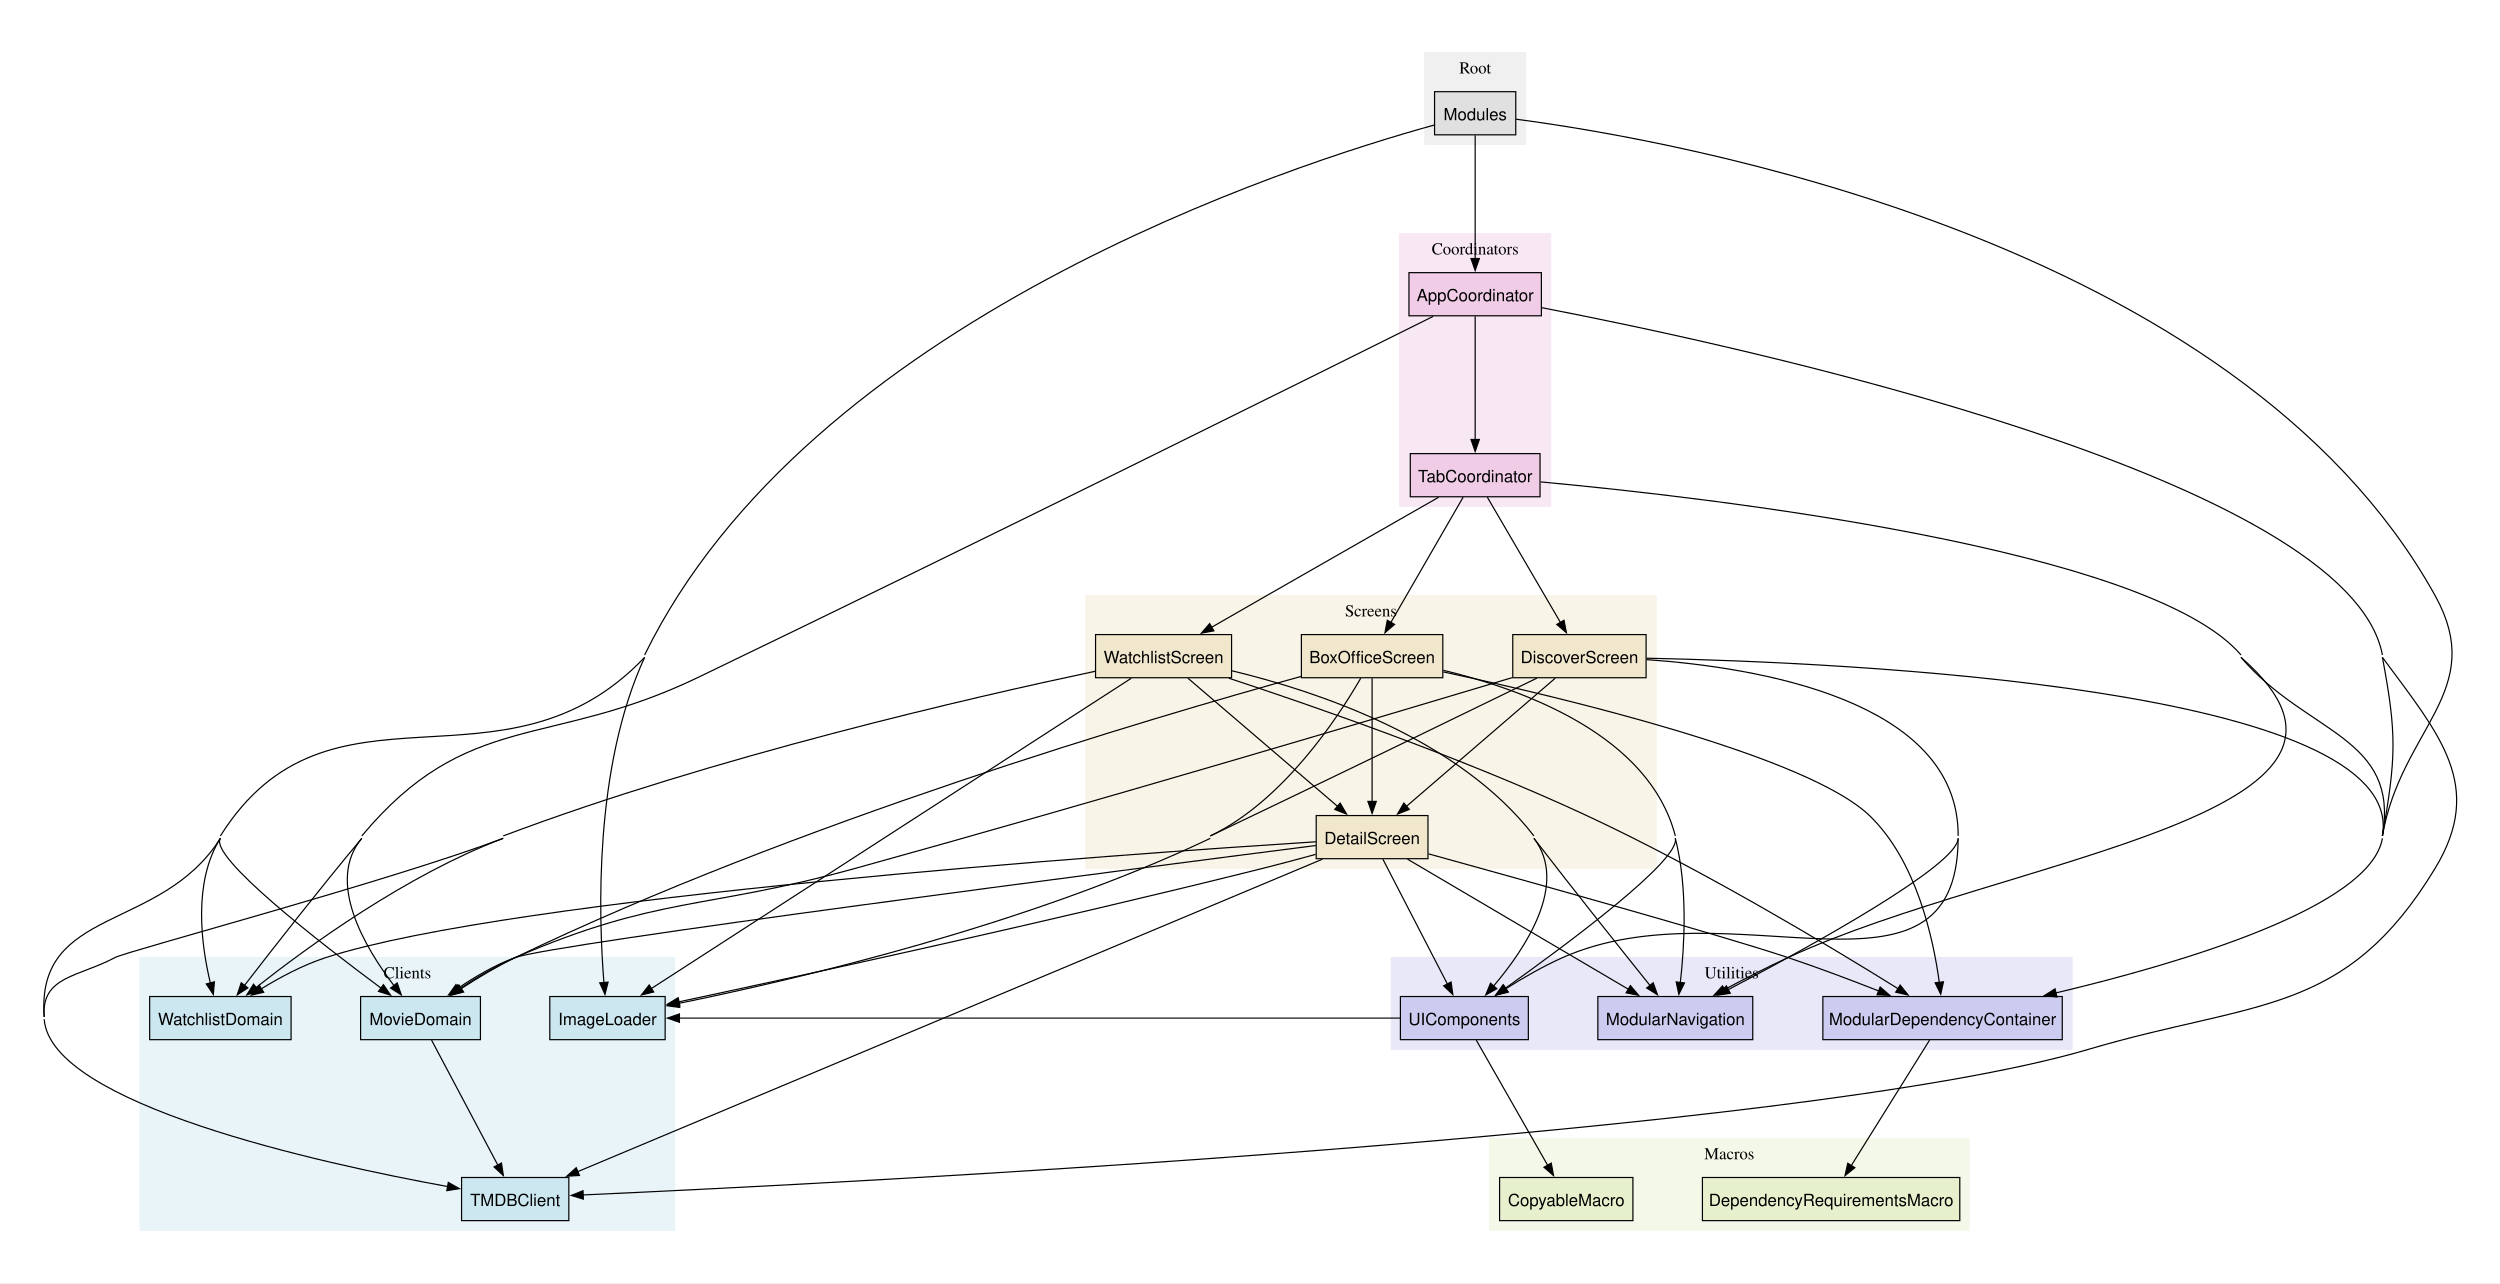
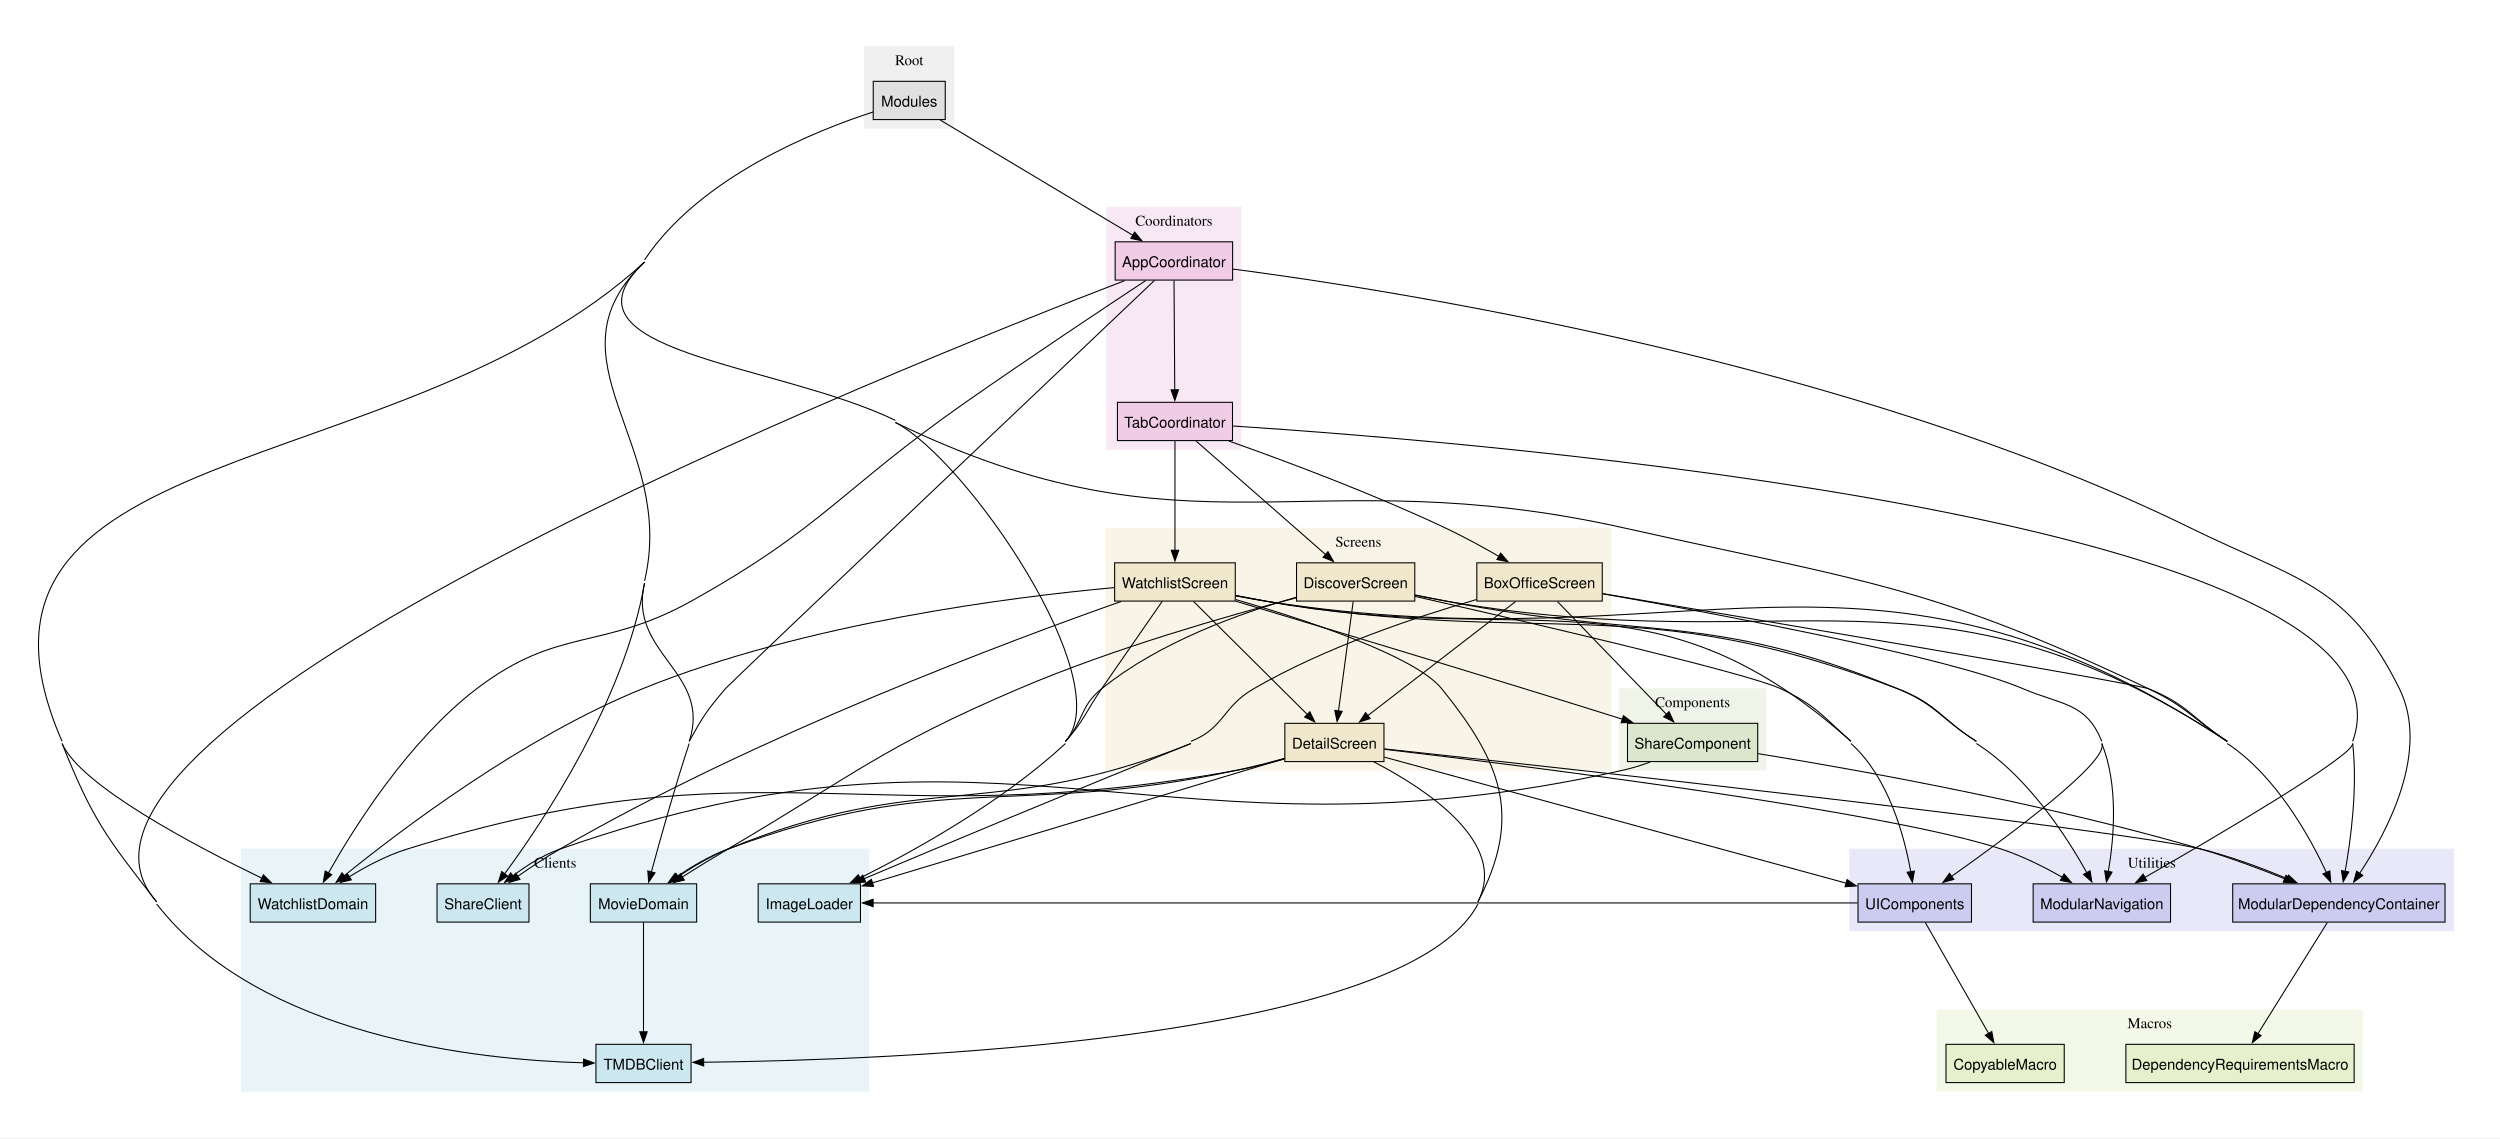
- <svg xmlns="http://www.w3.org/2000/svg" width="2086pt" height="1071pt" viewBox="0.00 0.00 2086.00 1071.00">
+ <svg xmlns="http://www.w3.org/2000/svg" width="2352pt" height="1071pt" viewBox="0.00 0.00 2352.00 1071.00">
  <g id="graph0" class="graph" transform="scale(1 1) rotate(0) translate(36 1034.5)">
-     <polygon fill="white" stroke="none" points="-36,36 -36,-1034.5 2050.15,-1034.5 2050.15,36 -36,36" />
+     <polygon fill="white" stroke="none" points="-36,36 -36,-1034.5 2316.4,-1034.5 2316.4,36 -36,36" />
    <g id="clust1" class="cluster">
-       <polygon fill="#e8e8f8" stroke="#e8e8f8" points="1124.88,-159 1124.88,-235.5 1692.88,-235.5 1692.88,-159 1124.88,-159" />
-       <text xml:space="preserve" text-anchor="middle" x="1408.88" y="-218.2" font-family="Times,serif" font-size="14.00">Utilities</text>
+       <polygon fill="#e8e8f8" stroke="#e8e8f8" points="1704.4,-159 1704.4,-235.5 2272.4,-235.5 2272.4,-159 1704.4,-159" />
+       <text xml:space="preserve" text-anchor="middle" x="1988.4" y="-218.2" font-family="Times,serif" font-size="14.00">Utilities</text>
    </g>
    <g id="clust2" class="cluster">
-       <polygon fill="#e8f4f8" stroke="#e8f4f8" points="80.88,-8 80.88,-235.5 526.88,-235.5 526.88,-8 80.88,-8" />
-       <text xml:space="preserve" text-anchor="middle" x="303.88" y="-218.2" font-family="Times,serif" font-size="14.00">Clients</text>
+       <polygon fill="#e8f4f8" stroke="#e8f4f8" points="191.4,-8 191.4,-235.5 781.4,-235.5 781.4,-8 191.4,-8" />
+       <text xml:space="preserve" text-anchor="middle" x="486.4" y="-218.2" font-family="Times,serif" font-size="14.00">Clients</text>
    </g>
    <g id="clust3" class="cluster">
-       <polygon fill="#f8f4e8" stroke="#f8f4e8" points="869.88,-310 869.88,-537.5 1345.88,-537.5 1345.88,-310 869.88,-310" />
-       <text xml:space="preserve" text-anchor="middle" x="1107.88" y="-520.2" font-family="Times,serif" font-size="14.00">Screens</text>
+       <polygon fill="#f0f4e8" stroke="#f0f4e8" points="1487.4,-310 1487.4,-386.5 1625.4,-386.5 1625.4,-310 1487.4,-310" />
+       <text xml:space="preserve" text-anchor="middle" x="1556.4" y="-369.2" font-family="Times,serif" font-size="14.00">Components</text>
    </g>
    <g id="clust4" class="cluster">
-       <polygon fill="#f8e8f4" stroke="#f8e8f4" points="1131.88,-612 1131.88,-839.5 1257.88,-839.5 1257.88,-612 1131.88,-612" />
-       <text xml:space="preserve" text-anchor="middle" x="1194.88" y="-822.2" font-family="Times,serif" font-size="14.00">Coordinators</text>
+       <polygon fill="#f8f4e8" stroke="#f8f4e8" points="1004.4,-310 1004.4,-537.5 1479.4,-537.5 1479.4,-310 1004.4,-310" />
+       <text xml:space="preserve" text-anchor="middle" x="1241.9" y="-520.2" font-family="Times,serif" font-size="14.00">Screens</text>
    </g>
    <g id="clust5" class="cluster">
-       <polygon fill="#f4f8e8" stroke="#f4f8e8" points="1206.88,-8 1206.88,-84.5 1606.88,-84.5 1606.88,-8 1206.88,-8" />
-       <text xml:space="preserve" text-anchor="middle" x="1406.88" y="-67.2" font-family="Times,serif" font-size="14.00">Macros</text>
+       <polygon fill="#f8e8f4" stroke="#f8e8f4" points="1005.4,-612 1005.4,-839.5 1131.4,-839.5 1131.4,-612 1005.4,-612" />
+       <text xml:space="preserve" text-anchor="middle" x="1068.4" y="-822.2" font-family="Times,serif" font-size="14.00">Coordinators</text>
    </g>
    <g id="clust6" class="cluster">
-       <polygon fill="#f0f0f0" stroke="#f0f0f0" points="1152.88,-914 1152.88,-990.5 1236.88,-990.5 1236.88,-914 1152.88,-914" />
-       <text xml:space="preserve" text-anchor="middle" x="1194.88" y="-973.2" font-family="Times,serif" font-size="14.00">Root</text>
+       <polygon fill="#f4f8e8" stroke="#f4f8e8" points="1786.4,-8 1786.4,-84.5 2186.4,-84.5 2186.4,-8 1786.4,-8" />
+       <text xml:space="preserve" text-anchor="middle" x="1986.4" y="-67.2" font-family="Times,serif" font-size="14.00">Macros</text>
+     </g>
+     <g id="clust7" class="cluster">
+       <polygon fill="#f0f0f0" stroke="#f0f0f0" points="777.4,-914 777.4,-990.5 861.4,-990.5 861.4,-914 777.4,-914" />
+       <text xml:space="preserve" text-anchor="middle" x="819.4" y="-973.2" font-family="Times,serif" font-size="14.00">Root</text>
    </g>
    <g id="node1" class="node">
-       <polygon fill="#ccccf0" stroke="black" points="1684.75,-203 1485,-203 1485,-167 1684.75,-167 1684.75,-203" />
-       <text xml:space="preserve" text-anchor="middle" x="1584.88" y="-179.2" font-family="Helvetica,sans-Serif" font-size="14.00">ModularDependencyContainer</text>
+       <polygon fill="#ccccf0" stroke="black" points="2264.28,-203 2064.53,-203 2064.53,-167 2264.28,-167 2264.28,-203" />
+       <text xml:space="preserve" text-anchor="middle" x="2164.4" y="-179.2" font-family="Helvetica,sans-Serif" font-size="14.00">ModularDependencyContainer</text>
+     </g>
+     <g id="node17" class="node">
+       <polygon fill="#e7f0cc" stroke="black" points="2178.78,-52 1964.03,-52 1964.03,-16 2178.78,-16 2178.78,-52" />
+       <text xml:space="preserve" text-anchor="middle" x="2071.4" y="-28.2" font-family="Helvetica,sans-Serif" font-size="14.00">DependencyRequirementsMacro</text>
+     </g>
+     <g id="edge50" class="edge">
+       <path fill="none" stroke="black" d="M2153.55,-166.62C2137.45,-140.82 2107.1,-92.2 2088.14,-61.82" />
+       <polygon fill="black" stroke="black" points="2091.25,-60.19 2082.99,-53.56 2085.31,-63.89 2091.25,-60.19" />
+     </g>
+     <g id="node2" class="node">
+       <polygon fill="#ccccf0" stroke="black" points="2006.03,-203 1876.78,-203 1876.78,-167 2006.03,-167 2006.03,-203" />
+       <text xml:space="preserve" text-anchor="middle" x="1941.4" y="-179.2" font-family="Helvetica,sans-Serif" font-size="14.00">ModularNavigation</text>
+     </g>
+     <g id="node3" class="node">
+       <polygon fill="#ccccf0" stroke="black" points="1818.78,-203 1712.03,-203 1712.03,-167 1818.78,-167 1818.78,-203" />
+       <text xml:space="preserve" text-anchor="middle" x="1765.4" y="-179.2" font-family="Helvetica,sans-Serif" font-size="14.00">UIComponents</text>
+     </g>
+     <g id="node4" class="node">
+       <polygon fill="#cce7f0" stroke="black" points="773.53,-203 677.28,-203 677.28,-167 773.53,-167 773.53,-203" />
+       <text xml:space="preserve" text-anchor="middle" x="725.4" y="-179.2" font-family="Helvetica,sans-Serif" font-size="14.00">ImageLoader</text>
+     </g>
+     <g id="edge52" class="edge">
+       <path fill="none" stroke="black" d="M1711.66,-185C1402.89,-185 1094.12,-185 785.35,-185" />
+       <polygon fill="black" stroke="black" points="785.41,-181.5 775.41,-185 785.41,-188.5 785.41,-181.5" />
+     </g>
+     <g id="node16" class="node">
+       <polygon fill="#e7f0cc" stroke="black" points="1906.03,-52 1794.78,-52 1794.78,-16 1906.03,-16 1906.03,-52" />
+       <text xml:space="preserve" text-anchor="middle" x="1850.4" y="-28.2" font-family="Helvetica,sans-Serif" font-size="14.00">CopyableMacro</text>
+     </g>
+     <g id="edge51" class="edge">
+       <path fill="none" stroke="black" d="M1775.32,-166.62C1789.97,-140.93 1817.53,-92.62 1834.88,-62.21" />
+       <polygon fill="black" stroke="black" points="1837.88,-64.01 1839.8,-53.59 1831.8,-60.54 1837.88,-64.01" />
+     </g>
+     <g id="node5" class="node">
+       <polygon fill="#cce7f0" stroke="black" points="619.4,-203 519.4,-203 519.4,-167 619.4,-167 619.4,-203" />
+       <text xml:space="preserve" text-anchor="middle" x="569.4" y="-179.2" font-family="Helvetica,sans-Serif" font-size="14.00">MovieDomain</text>
+     </g>
+     <g id="node7" class="node">
+       <polygon fill="#cce7f0" stroke="black" points="614.15,-52 524.65,-52 524.65,-16 614.15,-16 614.15,-52" />
+       <text xml:space="preserve" text-anchor="middle" x="569.4" y="-28.2" font-family="Helvetica,sans-Serif" font-size="14.00">TMDBClient</text>
+     </g>
+     <g id="edge49" class="edge">
+       <path fill="none" stroke="black" d="M569.4,-166.62C569.4,-141.27 569.4,-93.88 569.4,-63.42" />
+       <polygon fill="black" stroke="black" points="572.9,-63.79 569.4,-53.79 565.9,-63.79 572.9,-63.79" />
+     </g>
+     <g id="node6" class="node">
+       <polygon fill="#cce7f0" stroke="black" points="461.65,-203 375.15,-203 375.15,-167 461.65,-167 461.65,-203" />
+       <text xml:space="preserve" text-anchor="middle" x="418.4" y="-179.2" font-family="Helvetica,sans-Serif" font-size="14.00">ShareClient</text>
+     </g>
+     <g id="node8" class="node">
+       <polygon fill="#cce7f0" stroke="black" points="317.4,-203 199.4,-203 199.4,-167 317.4,-167 317.4,-203" />
+       <text xml:space="preserve" text-anchor="middle" x="258.4" y="-179.2" font-family="Helvetica,sans-Serif" font-size="14.00">WatchlistDomain</text>
+     </g>
+     <g id="node9" class="node">
+       <polygon fill="#dae7cc" stroke="black" points="1617.65,-354 1495.15,-354 1495.15,-318 1617.65,-318 1617.65,-354" />
+       <text xml:space="preserve" text-anchor="middle" x="1556.4" y="-330.2" font-family="Helvetica,sans-Serif" font-size="14.00">ShareComponent</text>
+     </g>
+     <g id="edge18" class="edge">
+       <path fill="none" stroke="black" d="M1618.05,-325.47C1710.02,-310.53 1888.1,-278.75 2035.4,-235.5 2061.65,-227.79 2090.11,-217.13 2113.6,-207.67" />
+       <polygon fill="black" stroke="black" points="2114.68,-211.01 2122.62,-204 2112.04,-204.53 2114.68,-211.01" />
+     </g>
+     <g id="edge19" class="edge">
+       <path fill="none" stroke="black" d="M1516.4,-317.52C1508.26,-314.56 1499.66,-311.85 1491.4,-310 1056.11,-212.33 911.24,-383.55 490.4,-235.5 474.67,-229.96 459.16,-220.05 446.6,-210.54" />
+       <polygon fill="black" stroke="black" points="448.81,-207.83 438.79,-204.37 444.46,-213.32 448.81,-207.83" />
+     </g>
+     <g id="node10" class="node">
+       <polygon fill="#f0e7cc" stroke="black" points="1471.4,-505 1353.4,-505 1353.4,-469 1471.4,-469 1471.4,-505" />
+       <text xml:space="preserve" text-anchor="middle" x="1412.4" y="-481.2" font-family="Helvetica,sans-Serif" font-size="14.00">BoxOfficeScreen</text>
+     </g>
+     <g id="edge20" class="edge">
+       <path fill="none" stroke="black" d="M1471.71,-476.03C1615.81,-451.77 1973.44,-391.29 1985.4,-386.5 2022.14,-371.8 2026.36,-358.76 2059.4,-337" />
+     </g>
+     <g id="edge21" class="edge">
+       <path fill="none" stroke="black" d="M1941.4,-335C1957.26,-295.59 1952.77,-245.44 1947.52,-214.54" />
+       <polygon fill="black" stroke="black" points="1950.98,-214 1945.71,-204.8 1944.1,-215.28 1950.98,-214" />
+     </g>
+     <g id="edge26" class="edge">
+       <path fill="none" stroke="black" d="M1941.4,-335C1948.31,-317.82 1853.34,-247.67 1800.11,-210.07" />
+       <polygon fill="black" stroke="black" points="1802.13,-207.21 1791.93,-204.32 1798.1,-212.93 1802.13,-207.21" />
+       <path fill="none" stroke="black" d="M1471.77,-475.86C1578.04,-457.25 1796.35,-416.74 1867.4,-386.5 1903.81,-371 1926.63,-373.71 1941.4,-337" />
+     </g>
+     <g id="edge23" class="edge">
+       <path fill="none" stroke="black" d="M1084.4,-335C974.37,-290.79 846.24,-237.06 776.7,-207.72" />
+       <polygon fill="black" stroke="black" points="778.44,-204.65 767.86,-203.99 775.71,-211.1 778.44,-204.65" />
+     </g>
+     <g id="edge22" class="edge">
+       <path fill="none" stroke="black" d="M1084.4,-335C899.98,-260.89 832.08,-311.44 648.4,-235.5 632.28,-228.83 615.72,-219 601.95,-209.85" />
+       <polygon fill="black" stroke="black" points="603.95,-206.98 593.72,-204.22 600,-212.75 603.95,-206.98" />
+       <path fill="none" stroke="black" d="M1353.16,-470.48C1296.86,-454.29 1211.01,-425.76 1143.4,-386.5 1113.8,-369.31 1116.16,-349.76 1084.4,-337" />
+     </g>
+     <g id="edge25" class="edge">
+       <path fill="none" stroke="black" d="M1429.2,-468.62C1454.57,-442.37 1502.77,-392.5 1532,-362.25" />
+       <polygon fill="black" stroke="black" points="1534.23,-364.98 1538.66,-355.36 1529.19,-360.12 1534.23,-364.98" />
+     </g>
+     <g id="node11" class="node">
+       <polygon fill="#f0e7cc" stroke="black" points="1266.03,-354 1172.78,-354 1172.78,-318 1266.03,-318 1266.03,-354" />
+       <text xml:space="preserve" text-anchor="middle" x="1219.4" y="-330.2" font-family="Helvetica,sans-Serif" font-size="14.00">DetailScreen</text>
+     </g>
+     <g id="edge24" class="edge">
+       <path fill="none" stroke="black" d="M1389.89,-468.62C1355.46,-442.04 1289.63,-391.22 1250.61,-361.09" />
+       <polygon fill="black" stroke="black" points="1253.03,-358.54 1242.98,-355.2 1248.75,-364.08 1253.03,-358.54" />
+     </g>
+     <g id="edge33" class="edge">
+       <path fill="none" stroke="black" d="M1266.34,-329.96C1428.66,-312.42 1960.44,-254.15 2035.4,-235.5 2062.66,-228.72 2091.96,-217.79 2115.74,-207.92" />
+       <polygon fill="black" stroke="black" points="2117.01,-211.19 2124.86,-204.07 2114.28,-204.74 2117.01,-211.19" />
+     </g>
+     <g id="edge34" class="edge">
+       <path fill="none" stroke="black" d="M1266.32,-329.58C1392.8,-314.66 1738.59,-271.67 1847.4,-235.5 1866.97,-229 1887.37,-218.73 1904.15,-209.23" />
+       <polygon fill="black" stroke="black" points="1905.89,-212.27 1912.78,-204.22 1902.38,-206.22 1905.89,-212.27" />
+     </g>
+     <g id="edge38" class="edge">
+       <path fill="none" stroke="black" d="M1266.43,-322.17C1364.21,-295.48 1589.6,-233.98 1700.87,-203.61" />
+       <polygon fill="black" stroke="black" points="1701.73,-207 1710.46,-200.99 1699.89,-200.25 1701.73,-207" />
+     </g>
+     <g id="edge37" class="edge">
+       <path fill="none" stroke="black" d="M1172.48,-320.85C1082.07,-293.58 883.87,-233.8 784.57,-203.84" />
+       <polygon fill="black" stroke="black" points="785.86,-200.58 775.27,-201.04 783.84,-207.28 785.86,-200.58" />
+     </g>
+     <g id="edge35" class="edge">
+       <path fill="none" stroke="black" d="M1172.42,-320.99C1158.35,-317.1 1142.82,-313.09 1128.4,-310 917.31,-264.78 850.69,-310.92 648.4,-235.5 631.65,-229.25 614.64,-219.18 600.71,-209.74" />
+       <polygon fill="black" stroke="black" points="603.05,-207.1 592.85,-204.23 599.03,-212.84 603.05,-207.1" />
+     </g>
+     <g id="edge39" class="edge">
+       <path fill="none" stroke="black" d="M1354.4,-184C1286.59,-53.8 794.32,-37.04 625.81,-35.14" />
+       <polygon fill="black" stroke="black" points="626.02,-31.65 615.99,-35.05 625.96,-38.65 626.02,-31.65" />
+       <path fill="none" stroke="black" d="M1256.53,-317.71C1305.76,-292.18 1383.27,-241.42 1354.4,-186" />
+     </g>
+     <g id="edge36" class="edge">
+       <path fill="none" stroke="black" d="M1172.53,-320.46C1158.46,-316.54 1142.91,-312.66 1128.4,-310 785.01,-246.96 679.56,-339.9 346.4,-235.5 327.43,-229.55 307.99,-219.16 292.22,-209.42" />
+       <polygon fill="black" stroke="black" points="294.51,-206.73 284.19,-204.3 290.74,-212.63 294.51,-206.73" />
+     </g>
+     <g id="node12" class="node">
+       <polygon fill="#f0e7cc" stroke="black" points="1295.03,-505 1183.78,-505 1183.78,-469 1295.03,-469 1295.03,-505" />
+       <text xml:space="preserve" text-anchor="middle" x="1239.4" y="-481.2" font-family="Helvetica,sans-Serif" font-size="14.00">DiscoverScreen</text>
+     </g>
+     <g id="edge27" class="edge">
+       <path fill="none" stroke="black" d="M1295.11,-474.47C1304.86,-472.56 1314.92,-470.67 1324.4,-469 1651.28,-411.51 1782.21,-519.53 2059.4,-337" />
+     </g>
+     <g id="edge28" class="edge">
+       <path fill="none" stroke="black" d="M1295.18,-474.8C1304.92,-472.86 1314.95,-470.86 1324.4,-469 1513.19,-431.8 1571.48,-459.77 1749.4,-386.5 1785.99,-371.43 1789.98,-358.18 1823.4,-337" />
+     </g>
+     <g id="edge32" class="edge">
+       <path fill="none" stroke="black" d="M1295.29,-473.4C1397.8,-450.09 1608.3,-401.28 1639.4,-386.5 1672.52,-370.76 1678.08,-361.45 1705.4,-337" />
+     </g>
+     <g id="edge30" class="edge">
+       <path fill="none" stroke="black" d="M1183.41,-472.54C1131.69,-457.96 1054.85,-430.68 1000.4,-386.5 979.68,-369.68 984.16,-356.92 966.4,-337" />
+     </g>
+     <g id="edge29" class="edge">
+       <path fill="none" stroke="black" d="M1183.51,-472.09C1119.22,-455.26 1011.11,-424.42 922.4,-386.5 794.55,-331.85 768.25,-306 648.4,-235.5 634.26,-227.18 618.93,-217.69 605.57,-209.25" />
+       <polygon fill="black" stroke="black" points="607.83,-206.54 597.51,-204.14 604.08,-212.45 607.83,-206.54" />
+     </g>
+     <g id="edge31" class="edge">
+       <path fill="none" stroke="black" d="M1237.07,-468.62C1233.67,-443.27 1227.31,-395.88 1223.22,-365.42" />
+       <polygon fill="black" stroke="black" points="1226.72,-365.22 1221.92,-355.77 1219.78,-366.15 1226.72,-365.22" />
+     </g>
+     <g id="node13" class="node">
+       <polygon fill="#f0e7cc" stroke="black" points="1126.15,-505 1012.65,-505 1012.65,-469 1126.15,-469 1126.15,-505" />
+       <text xml:space="preserve" text-anchor="middle" x="1069.4" y="-481.2" font-family="Helvetica,sans-Serif" font-size="14.00">WatchlistScreen</text>
+     </g>
+     <g id="edge40" class="edge">
+       <path fill="none" stroke="black" d="M1126.44,-473.92C1135.76,-472.14 1145.34,-470.43 1154.4,-469 1555.93,-405.73 1719.92,-560.55 2059.4,-337" />
+       <path fill="none" stroke="black" d="M2059.4,-335C2105.07,-304.93 2136.93,-247.56 2152.81,-213.46" />
+       <polygon fill="black" stroke="black" points="2155.87,-215.2 2156.78,-204.64 2149.48,-212.32 2155.87,-215.2" />
+     </g>
+     <g id="edge41" class="edge">
+       <path fill="none" stroke="black" d="M1823.4,-335C1871.65,-304.43 1908.6,-247.08 1927.47,-213.14" />
+       <polygon fill="black" stroke="black" points="1930.33,-215.21 1932.02,-204.75 1924.18,-211.87 1930.33,-215.21" />
+       <path fill="none" stroke="black" d="M1126.47,-474.1C1135.79,-472.3 1145.35,-470.53 1154.4,-469 1417.64,-424.47 1499.89,-481.46 1749.4,-386.5 1786.38,-372.43 1789.98,-358.18 1823.4,-337" />
+     </g>
+     <g id="edge48" class="edge">
+       <path fill="none" stroke="black" d="M1705.4,-335C1740.75,-303.36 1755.62,-247.98 1761.61,-214.38" />
+       <polygon fill="black" stroke="black" points="1765.06,-214.99 1763.2,-204.56 1758.15,-213.88 1765.06,-214.99" />
+       <path fill="none" stroke="black" d="M1126.51,-474.34C1135.83,-472.51 1145.38,-470.67 1154.4,-469 1402.02,-423.19 1517.76,-504.94 1705.4,-337" />
+     </g>
+     <g id="edge44" class="edge">
+       <path fill="none" stroke="black" d="M1057.41,-468.76C1043.63,-448.93 1020.34,-415.39 1000.4,-386.5 985.24,-364.53 984.16,-356.92 966.4,-337" />
+     </g>
+     <g id="edge46" class="edge">
+       <path fill="none" stroke="black" d="M1018.72,-468.63C915.64,-432.34 675.66,-342.87 490.4,-235.5 477.15,-227.82 463.14,-218.49 451.05,-210.02" />
+       <polygon fill="black" stroke="black" points="453.22,-207.26 443.04,-204.32 449.16,-212.97 453.22,-207.26" />
+     </g>
+     <g id="edge43" class="edge">
+       <path fill="none" stroke="black" d="M1126.57,-470.43C1192.57,-451.28 1295.29,-417.51 1320.4,-386.5 1377.28,-316.26 1396.16,-266.16 1354.4,-186" />
+     </g>
+     <g id="edge42" class="edge">
+       <path fill="none" stroke="black" d="M1012.18,-481.68C917,-472.97 721.47,-448.54 568.4,-386.5 456.05,-340.96 340.49,-253.26 287.8,-210.56" />
+       <polygon fill="black" stroke="black" points="290.13,-207.95 280.18,-204.34 285.71,-213.37 290.13,-207.95" />
+     </g>
+     <g id="edge47" class="edge">
+       <path fill="none" stroke="black" d="M1126.51,-468.92C1192.17,-449.23 1303.16,-415.82 1398.4,-386.5 1428.6,-377.2 1461.99,-366.77 1490.27,-357.88" />
+       <polygon fill="black" stroke="black" points="1491.31,-361.22 1499.79,-354.88 1489.21,-354.55 1491.31,-361.22" />
+     </g>
+     <g id="edge45" class="edge">
+       <path fill="none" stroke="black" d="M1086.9,-468.62C1113.32,-442.37 1163.53,-392.5 1193.99,-362.25" />
+       <polygon fill="black" stroke="black" points="1196.31,-364.87 1200.94,-355.34 1191.38,-359.9 1196.31,-364.87" />
+     </g>
+     <g id="node14" class="node">
+       <polygon fill="#f0cce7" stroke="black" points="1123.65,-807 1013.15,-807 1013.15,-771 1123.65,-771 1123.65,-807" />
+       <text xml:space="preserve" text-anchor="middle" x="1068.4" y="-783.2" font-family="Helvetica,sans-Serif" font-size="14.00">AppCoordinator</text>
+     </g>
+     <g id="edge8" class="edge">
+       <path fill="none" stroke="black" d="M1123.99,-781.34C1275.45,-761.56 1705.48,-694.5 2025.4,-537.5 2124.12,-489.05 2172.86,-485.17 2221.4,-386.5 2250.21,-327.95 2210.16,-252.42 2183.96,-212.87" />
+       <polygon fill="black" stroke="black" points="2186.87,-210.92 2178.34,-204.64 2181.09,-214.87 2186.87,-210.92" />
+     </g>
+     <g id="edge9" class="edge">
+       <path fill="none" stroke="black" d="M1050.22,-770.75C969.93,-694.57 650.99,-391.88 646.4,-386.5 629.09,-366.19 625.28,-360.38 612.4,-337" />
+     </g>
+     <g id="edge11" class="edge">
+       <path fill="none" stroke="black" d="M1022.22,-770.53C812.4,-689.96 -34.66,-351.12 111.4,-186" />
+     </g>
+     <g id="edge12" class="edge">
+       <path fill="none" stroke="black" d="M1041.89,-770.57C1004.04,-745.57 932.43,-697.95 872.4,-656 756.32,-574.88 738.18,-537.82 614.4,-469 529.65,-421.87 489.5,-445.33 412.4,-386.5 348.23,-337.53 296.78,-255.44 272.89,-213.09" />
+       <polygon fill="black" stroke="black" points="276.07,-211.6 268.16,-204.55 269.95,-214.99 276.07,-211.6" />
    </g>
    <g id="node15" class="node">
-       <polygon fill="#e7f0cc" stroke="black" points="1599.25,-52 1384.5,-52 1384.5,-16 1599.25,-16 1599.25,-52" />
-       <text xml:space="preserve" text-anchor="middle" x="1491.88" y="-28.2" font-family="Helvetica,sans-Serif" font-size="14.00">DependencyRequirementsMacro</text>
-     </g>
-     <g id="edge44" class="edge">
-       <path fill="none" stroke="black" d="M1574.03,-166.62C1557.93,-140.82 1527.58,-92.2 1508.62,-61.82" />
-       <polygon fill="black" stroke="black" points="1511.72,-60.19 1503.46,-53.56 1505.79,-63.89 1511.72,-60.19" />
-     </g>
-     <g id="node2" class="node">
-       <polygon fill="#ccccf0" stroke="black" points="1426.5,-203 1297.25,-203 1297.25,-167 1426.5,-167 1426.5,-203" />
-       <text xml:space="preserve" text-anchor="middle" x="1361.88" y="-179.2" font-family="Helvetica,sans-Serif" font-size="14.00">ModularNavigation</text>
-     </g>
-     <g id="node3" class="node">
-       <polygon fill="#ccccf0" stroke="black" points="1239.25,-203 1132.5,-203 1132.5,-167 1239.25,-167 1239.25,-203" />
-       <text xml:space="preserve" text-anchor="middle" x="1185.88" y="-179.2" font-family="Helvetica,sans-Serif" font-size="14.00">UIComponents</text>
-     </g>
-     <g id="node4" class="node">
-       <polygon fill="#cce7f0" stroke="black" points="519,-203 422.75,-203 422.75,-167 519,-167 519,-203" />
-       <text xml:space="preserve" text-anchor="middle" x="470.88" y="-179.2" font-family="Helvetica,sans-Serif" font-size="14.00">ImageLoader</text>
-     </g>
-     <g id="edge46" class="edge">
-       <path fill="none" stroke="black" d="M1132.18,-185C931.71,-185 731.24,-185 530.78,-185" />
-       <polygon fill="black" stroke="black" points="530.92,-181.5 520.92,-185 530.92,-188.5 530.92,-181.5" />
-     </g>
-     <g id="node14" class="node">
-       <polygon fill="#e7f0cc" stroke="black" points="1326.5,-52 1215.25,-52 1215.25,-16 1326.5,-16 1326.5,-52" />
-       <text xml:space="preserve" text-anchor="middle" x="1270.88" y="-28.2" font-family="Helvetica,sans-Serif" font-size="14.00">CopyableMacro</text>
-     </g>
-     <g id="edge45" class="edge">
-       <path fill="none" stroke="black" d="M1195.79,-166.62C1210.45,-140.93 1238.01,-92.62 1255.35,-62.21" />
-       <polygon fill="black" stroke="black" points="1258.36,-64.01 1260.27,-53.59 1252.28,-60.54 1258.36,-64.01" />
-     </g>
-     <g id="node5" class="node">
-       <polygon fill="#cce7f0" stroke="black" points="364.88,-203 264.88,-203 264.88,-167 364.88,-167 364.88,-203" />
-       <text xml:space="preserve" text-anchor="middle" x="314.88" y="-179.2" font-family="Helvetica,sans-Serif" font-size="14.00">MovieDomain</text>
-     </g>
-     <g id="node6" class="node">
-       <polygon fill="#cce7f0" stroke="black" points="438.63,-52 349.13,-52 349.13,-16 438.63,-16 438.63,-52" />
-       <text xml:space="preserve" text-anchor="middle" x="393.88" y="-28.2" font-family="Helvetica,sans-Serif" font-size="14.00">TMDBClient</text>
-     </g>
-     <g id="edge43" class="edge">
-       <path fill="none" stroke="black" d="M324.09,-166.62C337.71,-140.93 363.33,-92.62 379.45,-62.21" />
-       <polygon fill="black" stroke="black" points="382.42,-64.08 384.01,-53.61 376.23,-60.81 382.42,-64.08" />
-     </g>
-     <g id="node7" class="node">
-       <polygon fill="#cce7f0" stroke="black" points="206.88,-203 88.88,-203 88.88,-167 206.88,-167 206.88,-203" />
-       <text xml:space="preserve" text-anchor="middle" x="147.88" y="-179.2" font-family="Helvetica,sans-Serif" font-size="14.00">WatchlistDomain</text>
-     </g>
-     <g id="node8" class="node">
-       <polygon fill="#f0e7cc" stroke="black" points="1167.88,-505 1049.88,-505 1049.88,-469 1167.88,-469 1167.88,-505" />
-       <text xml:space="preserve" text-anchor="middle" x="1108.88" y="-481.2" font-family="Helvetica,sans-Serif" font-size="14.00">BoxOfficeScreen</text>
+       <polygon fill="#f0cce7" stroke="black" points="1123.53,-656 1015.28,-656 1015.28,-620 1123.53,-620 1123.53,-656" />
+       <text xml:space="preserve" text-anchor="middle" x="1069.4" y="-632.2" font-family="Helvetica,sans-Serif" font-size="14.00">TabCoordinator</text>
+     </g>
+     <g id="edge10" class="edge">
+       <path fill="none" stroke="black" d="M1068.52,-770.62C1068.69,-745.27 1069.01,-697.88 1069.21,-667.42" />
+       <polygon fill="black" stroke="black" points="1072.71,-667.81 1069.28,-657.79 1065.71,-667.76 1072.71,-667.81" />
+     </g>
+     <g id="edge13" class="edge">
+       <path fill="none" stroke="black" d="M2177.4,-335C2182.11,-293.27 2175.68,-244.8 2170.31,-214.76" />
+       <polygon fill="black" stroke="black" points="2173.75,-214.13 2168.46,-204.95 2166.87,-215.42 2173.75,-214.13" />
    </g>
    <g id="edge17" class="edge">
-       <path fill="none" stroke="black" d="M1168.28,-473.86C1270.17,-451.98 1472.28,-403.56 1523.88,-354 1563.05,-316.37 1577.18,-251.65 1582.19,-214.48" />
-       <polygon fill="black" stroke="black" points="1585.62,-215.3 1583.34,-204.95 1578.67,-214.46 1585.62,-215.3" />
-     </g>
-     <g id="edge18" class="edge">
-       <path fill="none" stroke="black" d="M1361.88,-335C1372.43,-294.09 1369.52,-244.74 1366.03,-214.36" />
-       <polygon fill="black" stroke="black" points="1369.55,-214.32 1364.83,-204.83 1362.61,-215.19 1369.55,-214.32" />
-     </g>
-     <g id="edge22" class="edge">
-       <path fill="none" stroke="black" d="M1361.88,-335C1366.5,-317.07 1272.54,-247.25 1220.06,-209.9" />
-       <polygon fill="black" stroke="black" points="1222.2,-207.12 1212.01,-204.19 1218.15,-212.83 1222.2,-207.12" />
-       <path fill="none" stroke="black" d="M1168.32,-475.19C1236.07,-458.97 1340.26,-420.79 1361.88,-337" />
-     </g>
-     <g id="edge20" class="edge">
-       <path fill="none" stroke="black" d="M973.88,-335C821.81,-262.48 626.88,-216.97 530.42,-197.3" />
-       <polygon fill="black" stroke="black" points="531.14,-193.87 520.64,-195.32 529.75,-200.73 531.14,-193.87" />
-       <path fill="none" stroke="black" d="M1099.42,-468.64C1080.54,-435.96 1034.69,-366 973.88,-337" />
-     </g>
-     <g id="edge19" class="edge">
-       <path fill="none" stroke="black" d="M1049.66,-470.11C924.92,-435.61 627.38,-347.82 393.88,-235.5 378.5,-228.1 362.39,-218.41 348.76,-209.56" />
-       <polygon fill="black" stroke="black" points="350.86,-206.74 340.58,-204.14 346.99,-212.58 350.86,-206.74" />
-     </g>
-     <g id="node9" class="node">
-       <polygon fill="#f0e7cc" stroke="black" points="1155.5,-354 1062.25,-354 1062.25,-318 1155.5,-318 1155.5,-354" />
-       <text xml:space="preserve" text-anchor="middle" x="1108.88" y="-330.2" font-family="Helvetica,sans-Serif" font-size="14.00">DetailScreen</text>
-     </g>
-     <g id="edge21" class="edge">
-       <path fill="none" stroke="black" d="M1108.88,-468.62C1108.88,-443.27 1108.88,-395.88 1108.88,-365.42" />
-       <polygon fill="black" stroke="black" points="1112.38,-365.79 1108.88,-355.79 1105.38,-365.79 1112.38,-365.79" />
-     </g>
-     <g id="edge29" class="edge">
-       <path fill="none" stroke="black" d="M1155.88,-322.07C1236.91,-299.69 1399.64,-254.31 1455.88,-235.5 1481.02,-227.09 1508.49,-216.72 1531.59,-207.64" />
-       <polygon fill="black" stroke="black" points="1532.8,-210.93 1540.81,-204 1530.22,-204.42 1532.8,-210.93" />
-     </g>
-     <g id="edge30" class="edge">
-       <path fill="none" stroke="black" d="M1138.4,-317.62C1184.1,-290.7 1272.01,-238.92 1322.89,-208.96" />
-       <polygon fill="black" stroke="black" points="1324.4,-212.13 1331.24,-204.04 1320.85,-206.1 1324.4,-212.13" />
-     </g>
-     <g id="edge34" class="edge">
-       <path fill="none" stroke="black" d="M1117.86,-317.62C1131.13,-291.93 1156.1,-243.62 1171.81,-213.21" />
-       <polygon fill="black" stroke="black" points="1174.77,-215.11 1176.26,-204.62 1168.56,-211.89 1174.77,-215.11" />
-     </g>
-     <g id="edge33" class="edge">
-       <path fill="none" stroke="black" d="M1061.75,-321.62C1047.67,-317.74 1032.18,-313.58 1017.88,-310 841.44,-265.79 631.24,-220.07 530.5,-198.59" />
-       <polygon fill="black" stroke="black" points="531.34,-195.19 520.83,-196.53 529.88,-202.04 531.34,-195.19" />
-     </g>
-     <g id="edge31" class="edge">
-       <path fill="none" stroke="black" d="M1061.9,-329.01C907.77,-309.3 425.51,-247.01 393.88,-235.5 377.07,-229.38 360.05,-219.33 346.14,-209.87" />
-       <polygon fill="black" stroke="black" points="348.48,-207.23 338.28,-204.34 344.45,-212.96 348.48,-207.23" />
-     </g>
-     <g id="edge35" class="edge">
-       <path fill="none" stroke="black" d="M1067.35,-317.57C944.31,-265.95 581.85,-113.87 446.05,-56.89" />
-       <polygon fill="black" stroke="black" points="447.5,-53.7 436.92,-53.06 444.79,-60.16 447.5,-53.7" />
-     </g>
-     <g id="edge32" class="edge">
-       <path fill="none" stroke="black" d="M1061.98,-332.12C903.99,-322.02 392.26,-286.1 235.88,-235.5 216.96,-229.38 197.52,-218.96 181.75,-209.26" />
-       <polygon fill="black" stroke="black" points="184.03,-206.56 173.71,-204.16 180.28,-212.47 184.03,-206.56" />
-     </g>
-     <g id="node10" class="node">
-       <polygon fill="#f0e7cc" stroke="black" points="1337.5,-505 1226.25,-505 1226.25,-469 1337.5,-469 1337.5,-505" />
-       <text xml:space="preserve" text-anchor="middle" x="1281.88" y="-481.2" font-family="Helvetica,sans-Serif" font-size="14.00">DiscoverScreen</text>
-     </g>
-     <g id="edge23" class="edge">
-       <path fill="none" stroke="black" d="M1337.82,-485.31C1502.6,-481.84 1973.39,-461.09 1951.88,-337" />
-       <path fill="none" stroke="black" d="M1951.88,-335C1941.94,-277.66 1784.71,-231.01 1679.3,-205.98" />
-       <polygon fill="black" stroke="black" points="1680.32,-202.62 1669.79,-203.75 1678.73,-209.44 1680.32,-202.62" />
-     </g>
-     <g id="edge24" class="edge">
-       <path fill="none" stroke="black" d="M1597.88,-335C1597.77,-312.56 1474.25,-244.58 1405.98,-208.71" />
-       <polygon fill="black" stroke="black" points="1407.75,-205.69 1397.26,-204.16 1404.5,-211.89 1407.75,-205.69" />
-     </g>
-     <g id="edge28" class="edge">
-       <path fill="none" stroke="black" d="M1597.88,-335C1597.14,-181.81 1407.88,-297.68 1267.88,-235.5 1251.58,-228.26 1234.54,-218.4 1220.25,-209.38" />
-       <polygon fill="black" stroke="black" points="1222.41,-206.61 1212.11,-204.14 1218.62,-212.5 1222.41,-206.61" />
-       <path fill="none" stroke="black" d="M1337.76,-484.13C1428.66,-477.79 1598.43,-450.72 1597.88,-337" />
-     </g>
-     <g id="edge26" class="edge">
-       <path fill="none" stroke="black" d="M1246.37,-468.66C1189.11,-440.74 1072.8,-384.18 973.88,-337" />
-     </g>
-     <g id="edge25" class="edge">
-       <path fill="none" stroke="black" d="M1225.81,-469.11C1119.3,-437.16 880.25,-366.02 677.88,-310 552.11,-275.19 513.65,-287.29 393.88,-235.5 377.98,-228.62 361.57,-218.85 347.85,-209.79" />
-       <polygon fill="black" stroke="black" points="349.88,-206.94 339.63,-204.23 345.95,-212.74 349.88,-206.94" />
-     </g>
-     <g id="edge27" class="edge">
-       <path fill="none" stroke="black" d="M1261.69,-468.62C1230.96,-442.15 1172.32,-391.64 1137.3,-361.48" />
-       <polygon fill="black" stroke="black" points="1139.94,-359.13 1130.08,-355.26 1135.37,-364.44 1139.94,-359.13" />
-     </g>
-     <g id="node11" class="node">
-       <polygon fill="#f0e7cc" stroke="black" points="991.63,-505 878.13,-505 878.13,-469 991.63,-469 991.63,-505" />
-       <text xml:space="preserve" text-anchor="middle" x="934.88" y="-481.2" font-family="Helvetica,sans-Serif" font-size="14.00">WatchlistScreen</text>
-     </g>
-     <g id="edge36" class="edge">
-       <path fill="none" stroke="black" d="M989.48,-468.56C1059.79,-445.43 1185.14,-401.9 1287.88,-354 1384.67,-308.87 1492.43,-243.99 1547.7,-209.55" />
-       <polygon fill="black" stroke="black" points="1549.49,-212.56 1556.11,-204.29 1545.78,-206.63 1549.49,-212.56" />
-     </g>
-     <g id="edge37" class="edge">
-       <path fill="none" stroke="black" d="M1243.88,-335C1277.3,-291.59 1317.01,-241.82 1340.78,-212.19" />
-       <polygon fill="black" stroke="black" points="1343.43,-214.48 1346.97,-204.49 1337.98,-210.1 1343.43,-214.48" />
-     </g>
-     <g id="edge42" class="edge">
-       <path fill="none" stroke="black" d="M1243.88,-335C1272.98,-297.2 1236.88,-243.01 1210,-211.47" />
-       <polygon fill="black" stroke="black" points="1212.95,-209.53 1203.72,-204.34 1207.7,-214.16 1212.95,-209.53" />
-       <path fill="none" stroke="black" d="M992.05,-474.77C1062.69,-457.75 1181.2,-418.4 1243.88,-337" />
-     </g>
-     <g id="edge40" class="edge">
-       <path fill="none" stroke="black" d="M907.93,-468.57C828.88,-417.47 597.57,-267.91 507.43,-209.63" />
-       <polygon fill="black" stroke="black" points="509.47,-206.79 499.18,-204.3 505.67,-212.66 509.47,-206.79" />
-     </g>
-     <g id="edge39" class="edge">
-       <path fill="none" stroke="black" d="M383.88,-335C288.16,-298.9 69.97,-240.93 59.88,-235.5 29.74,-219.28 -1.71,-220.13 0.88,-186" />
-       <path fill="none" stroke="black" d="M877.82,-474.39C776.51,-452.94 559.35,-403.19 383.88,-337" />
-     </g>
-     <g id="edge38" class="edge">
-       <path fill="none" stroke="black" d="M383.88,-335C302.99,-304.49 220.23,-244.14 177.48,-210.36" />
-       <polygon fill="black" stroke="black" points="179.92,-207.82 169.92,-204.32 175.55,-213.29 179.92,-207.82" />
-     </g>
-     <g id="edge41" class="edge">
-       <path fill="none" stroke="black" d="M955.18,-468.62C986.09,-442.15 1045.07,-391.64 1080.29,-361.48" />
-       <polygon fill="black" stroke="black" points="1082.24,-364.42 1087.56,-355.26 1077.68,-359.1 1082.24,-364.42" />
-     </g>
-     <g id="node12" class="node">
-       <polygon fill="#f0cce7" stroke="black" points="1250.13,-807 1139.63,-807 1139.63,-771 1250.13,-771 1250.13,-807" />
-       <text xml:space="preserve" text-anchor="middle" x="1194.88" y="-783.2" font-family="Helvetica,sans-Serif" font-size="14.00">AppCoordinator</text>
+       <path fill="none" stroke="black" d="M1124.03,-633.73C1357.01,-618.48 2252.46,-546.01 2177.4,-337" />
+       <path fill="none" stroke="black" d="M2177.4,-335C2178.69,-323.64 2049.7,-247.99 1981.91,-209.06" />
+       <polygon fill="black" stroke="black" points="1983.71,-206.05 1973.29,-204.12 1980.23,-212.13 1983.71,-206.05" />
+     </g>
+     <g id="edge14" class="edge">
+       <path fill="none" stroke="black" d="M1120.12,-619.59C1172.22,-601.15 1255.25,-570.24 1324.4,-537.5 1341.17,-529.56 1359.11,-519.73 1374.39,-510.92" />
+       <polygon fill="black" stroke="black" points="1375.82,-514.14 1382.7,-506.08 1372.3,-508.09 1375.82,-514.14" />
+     </g>
+     <g id="edge15" class="edge">
+       <path fill="none" stroke="black" d="M1089.24,-619.62C1119.31,-593.26 1176.57,-543.07 1211.04,-512.86" />
+       <polygon fill="black" stroke="black" points="1213.34,-515.49 1218.56,-506.27 1208.73,-510.23 1213.34,-515.49" />
+     </g>
+     <g id="edge16" class="edge">
+       <path fill="none" stroke="black" d="M1069.4,-619.62C1069.4,-594.27 1069.4,-546.88 1069.4,-516.42" />
+       <polygon fill="black" stroke="black" points="1072.9,-516.79 1069.4,-506.79 1065.9,-516.79 1072.9,-516.79" />
+     </g>
+     <g id="node18" class="node">
+       <polygon fill="#e0e0e0" stroke="black" points="853.28,-958 785.53,-958 785.53,-922 853.28,-922 853.28,-958" />
+       <text xml:space="preserve" text-anchor="middle" x="819.4" y="-934.2" font-family="Helvetica,sans-Serif" font-size="14.00">Modules</text>
+     </g>
+     <g id="edge1" class="edge">
+       <path fill="none" stroke="black" d="M806.4,-637C1084.02,-502.42 1192.37,-605.07 1493.4,-537.5 1716.58,-487.4 1778.82,-484.69 1985.4,-386.5 2021.14,-369.51 2026.36,-358.76 2059.4,-337" />
+     </g>
+     <g id="edge3" class="edge">
+       <path fill="none" stroke="black" d="M806.4,-637C873.58,-602.42 1016.68,-393.4 966.4,-337" />
+       <path fill="none" stroke="black" d="M966.4,-335C906.99,-279.95 824.31,-234.07 772.86,-208.35" />
+       <polygon fill="black" stroke="black" points="774.57,-205.28 764.05,-203.99 771.46,-211.56 774.57,-205.28" />
+       <path fill="none" stroke="black" d="M570.4,-788C480.18,-702.87 694.78,-693.11 806.4,-639" />
+     </g>
+     <g id="edge5" class="edge">
+       <path fill="none" stroke="black" d="M612.4,-335C598.6,-293.25 584.91,-244.13 576.8,-214.03" />
+       <polygon fill="black" stroke="black" points="580.24,-213.33 574.27,-204.58 573.48,-215.14 580.24,-213.33" />
+       <path fill="none" stroke="black" d="M570.4,-486C554.51,-419.06 634.01,-402.32 612.4,-337" />
+     </g>
+     <g id="edge4" class="edge">
+       <path fill="none" stroke="black" d="M570.4,-788C473.43,-696.49 601.21,-617.73 570.4,-488" />
+       <path fill="none" stroke="black" d="M570.4,-486C551.29,-375.71 475.55,-262.35 438.73,-212.38" />
+       <polygon fill="black" stroke="black" points="441.6,-210.38 432.81,-204.47 435.99,-214.57 441.6,-210.38" />
+     </g>
+     <g id="edge2" class="edge">
+       <path fill="none" stroke="black" d="M570.4,-788C338.04,-574.68 -103.63,-626.16 22.4,-337" />
+       <path fill="none" stroke="black" d="M785.41,-929.15C730.31,-911.27 622.45,-867.92 570.4,-790" />
+       <path fill="none" stroke="black" d="M111.4,-184C208.95,-58.62 413.94,-37.27 513.19,-34.6" />
+       <polygon fill="black" stroke="black" points="513.03,-38.11 522.96,-34.4 512.89,-31.11 513.03,-38.11" />
+       <path fill="none" stroke="black" d="M22.4,-335C51.06,-263.39 64.04,-246.88 111.4,-186" />
+     </g>
+     <g id="edge6" class="edge">
+       <path fill="none" stroke="black" d="M22.4,-335C39.6,-295.55 146.53,-239.12 210.41,-208.26" />
+       <polygon fill="black" stroke="black" points="211.78,-211.48 219.29,-204 208.76,-205.17 211.78,-211.48" />
    </g>
    <g id="edge7" class="edge">
-       <path fill="none" stroke="black" d="M1951.88,-486C1964.14,-420.92 1963.19,-402.25 1951.88,-337" />
-       <path fill="none" stroke="black" d="M1250.61,-777.74C1420.83,-744.87 1924.06,-635.61 1951.88,-488" />
-     </g>
-     <g id="edge8" class="edge">
-       <path fill="none" stroke="black" d="M265.88,-335C235.84,-299.06 268.29,-244.14 292.82,-211.98" />
-       <polygon fill="black" stroke="black" points="295.4,-214.37 298.85,-204.35 289.9,-210.03 295.4,-214.37" />
-     </g>
-     <g id="edge10" class="edge">
-       <path fill="none" stroke="black" d="M1951.88,-486C1999.75,-421.12 2037.65,-378.96 1995.88,-310 1920.79,-186.05 1845.84,-200.14 1706.88,-159 1465.44,-87.53 669.71,-47.34 450.32,-37.43" />
-       <polygon fill="black" stroke="black" points="450.77,-33.95 440.62,-37 450.45,-40.94 450.77,-33.95" />
-     </g>
-     <g id="edge11" class="edge">
-       <path fill="none" stroke="black" d="M265.88,-335C230.56,-292.73 191.12,-242.23 167.96,-212.21" />
-       <polygon fill="black" stroke="black" points="170.84,-210.2 161.96,-204.42 165.29,-214.47 170.84,-210.2" />
-       <path fill="none" stroke="black" d="M1159.8,-770.51C1062.55,-722.07 781.17,-582.28 545.88,-469 421.92,-409.32 354.1,-442.57 265.88,-337" />
-     </g>
-     <g id="node13" class="node">
-       <polygon fill="#f0cce7" stroke="black" points="1249,-656 1140.75,-656 1140.75,-620 1249,-620 1249,-656" />
-       <text xml:space="preserve" text-anchor="middle" x="1194.88" y="-632.2" font-family="Helvetica,sans-Serif" font-size="14.00">TabCoordinator</text>
-     </g>
-     <g id="edge9" class="edge">
-       <path fill="none" stroke="black" d="M1194.88,-770.62C1194.88,-745.27 1194.88,-697.88 1194.88,-667.42" />
-       <polygon fill="black" stroke="black" points="1198.38,-667.79 1194.88,-657.79 1191.38,-667.79 1198.38,-667.79" />
-     </g>
-     <g id="edge12" class="edge">
-       <path fill="none" stroke="black" d="M1833.88,-486C1888.78,-421.8 1966.31,-420.23 1951.88,-337" />
-     </g>
-     <g id="edge16" class="edge">
-       <path fill="none" stroke="black" d="M1833.88,-486C1986.04,-353.84 1638.83,-320.04 1455.88,-235.5 1438.13,-227.3 1418.96,-217.4 1402.6,-208.62" />
-       <polygon fill="black" stroke="black" points="1404.6,-205.72 1394.14,-204.04 1401.26,-211.88 1404.6,-205.72" />
-       <path fill="none" stroke="black" d="M1249.5,-632.4C1389.88,-619.37 1757.58,-577.23 1833.88,-488" />
-     </g>
-     <g id="edge13" class="edge">
-       <path fill="none" stroke="black" d="M1184.84,-619.62C1170.02,-593.93 1142.13,-545.62 1124.59,-515.21" />
-       <polygon fill="black" stroke="black" points="1127.63,-513.5 1119.6,-506.58 1121.57,-516.99 1127.63,-513.5" />
-     </g>
-     <g id="edge14" class="edge">
-       <path fill="none" stroke="black" d="M1205.03,-619.62C1220.02,-593.93 1248.23,-545.62 1265.99,-515.21" />
-       <polygon fill="black" stroke="black" points="1269.01,-516.98 1271.03,-506.58 1262.96,-513.45 1269.01,-516.98" />
-     </g>
-     <g id="edge15" class="edge">
-       <path fill="none" stroke="black" d="M1164.37,-619.59C1129.62,-599.75 1071.13,-566.33 1020.88,-537.5 1005.82,-528.86 989.3,-519.36 974.79,-511" />
-       <polygon fill="black" stroke="black" points="976.84,-508.14 966.43,-506.19 973.34,-514.21 976.84,-508.14" />
-     </g>
-     <g id="node16" class="node">
-       <polygon fill="#e0e0e0" stroke="black" points="1228.75,-958 1161,-958 1161,-922 1228.75,-922 1228.75,-958" />
-       <text xml:space="preserve" text-anchor="middle" x="1194.88" y="-934.2" font-family="Helvetica,sans-Serif" font-size="14.00">Modules</text>
-     </g>
-     <g id="edge1" class="edge">
-       <path fill="none" stroke="black" d="M1228.98,-935.05C1359.77,-917.81 1830.22,-836.06 1995.88,-537.5 2040.14,-457.73 1967.46,-426.89 1951.88,-337" />
-     </g>
-     <g id="edge3" class="edge">
-       <path fill="none" stroke="black" d="M501.88,-486C459.46,-394.06 463.44,-269.84 467.92,-214.57" />
-       <polygon fill="black" stroke="black" points="471.39,-215.03 468.79,-204.76 464.42,-214.41 471.39,-215.03" />
-     </g>
-     <g id="edge4" class="edge">
-       <path fill="none" stroke="black" d="M147.88,-335C138.26,-319.71 230.7,-248.04 282.03,-209.94" />
-       <polygon fill="black" stroke="black" points="283.92,-212.9 289.88,-204.14 279.76,-207.27 283.92,-212.9" />
-     </g>
-     <g id="edge2" class="edge">
-       <path fill="none" stroke="black" d="M1160.65,-930.15C1040.6,-897 638.63,-767.47 501.88,-488" />
-       <path fill="none" stroke="black" d="M147.88,-335C98.33,-256.27 -6.14,-278.76 0.88,-186" />
-       <path fill="none" stroke="black" d="M0.88,-184C6.23,-113.27 230.11,-64.04 337.52,-44.44" />
-       <polygon fill="black" stroke="black" points="338.07,-47.9 347.29,-42.68 336.83,-41.01 338.07,-47.9" />
-       <path fill="none" stroke="black" d="M501.88,-486C384.18,-362.37 238.8,-481.47 147.88,-337" />
-     </g>
-     <g id="edge5" class="edge">
-       <path fill="none" stroke="black" d="M147.88,-335C124.81,-298.34 131.91,-245.9 139.59,-214" />
-       <polygon fill="black" stroke="black" points="142.88,-215.27 142.01,-204.71 136.11,-213.5 142.88,-215.27" />
-     </g>
-     <g id="edge6" class="edge">
-       <path fill="none" stroke="black" d="M1194.88,-921.62C1194.88,-896.27 1194.88,-848.88 1194.88,-818.42" />
-       <polygon fill="black" stroke="black" points="1198.38,-818.79 1194.88,-808.79 1191.38,-818.79 1198.38,-818.79" />
+       <path fill="none" stroke="black" d="M848.45,-921.62C893.34,-894.76 979.6,-843.14 1029.72,-813.15" />
+       <polygon fill="black" stroke="black" points="1031.46,-816.19 1038.24,-808.05 1027.86,-810.18 1031.46,-816.19" />
    </g>
  </g>
</svg>
